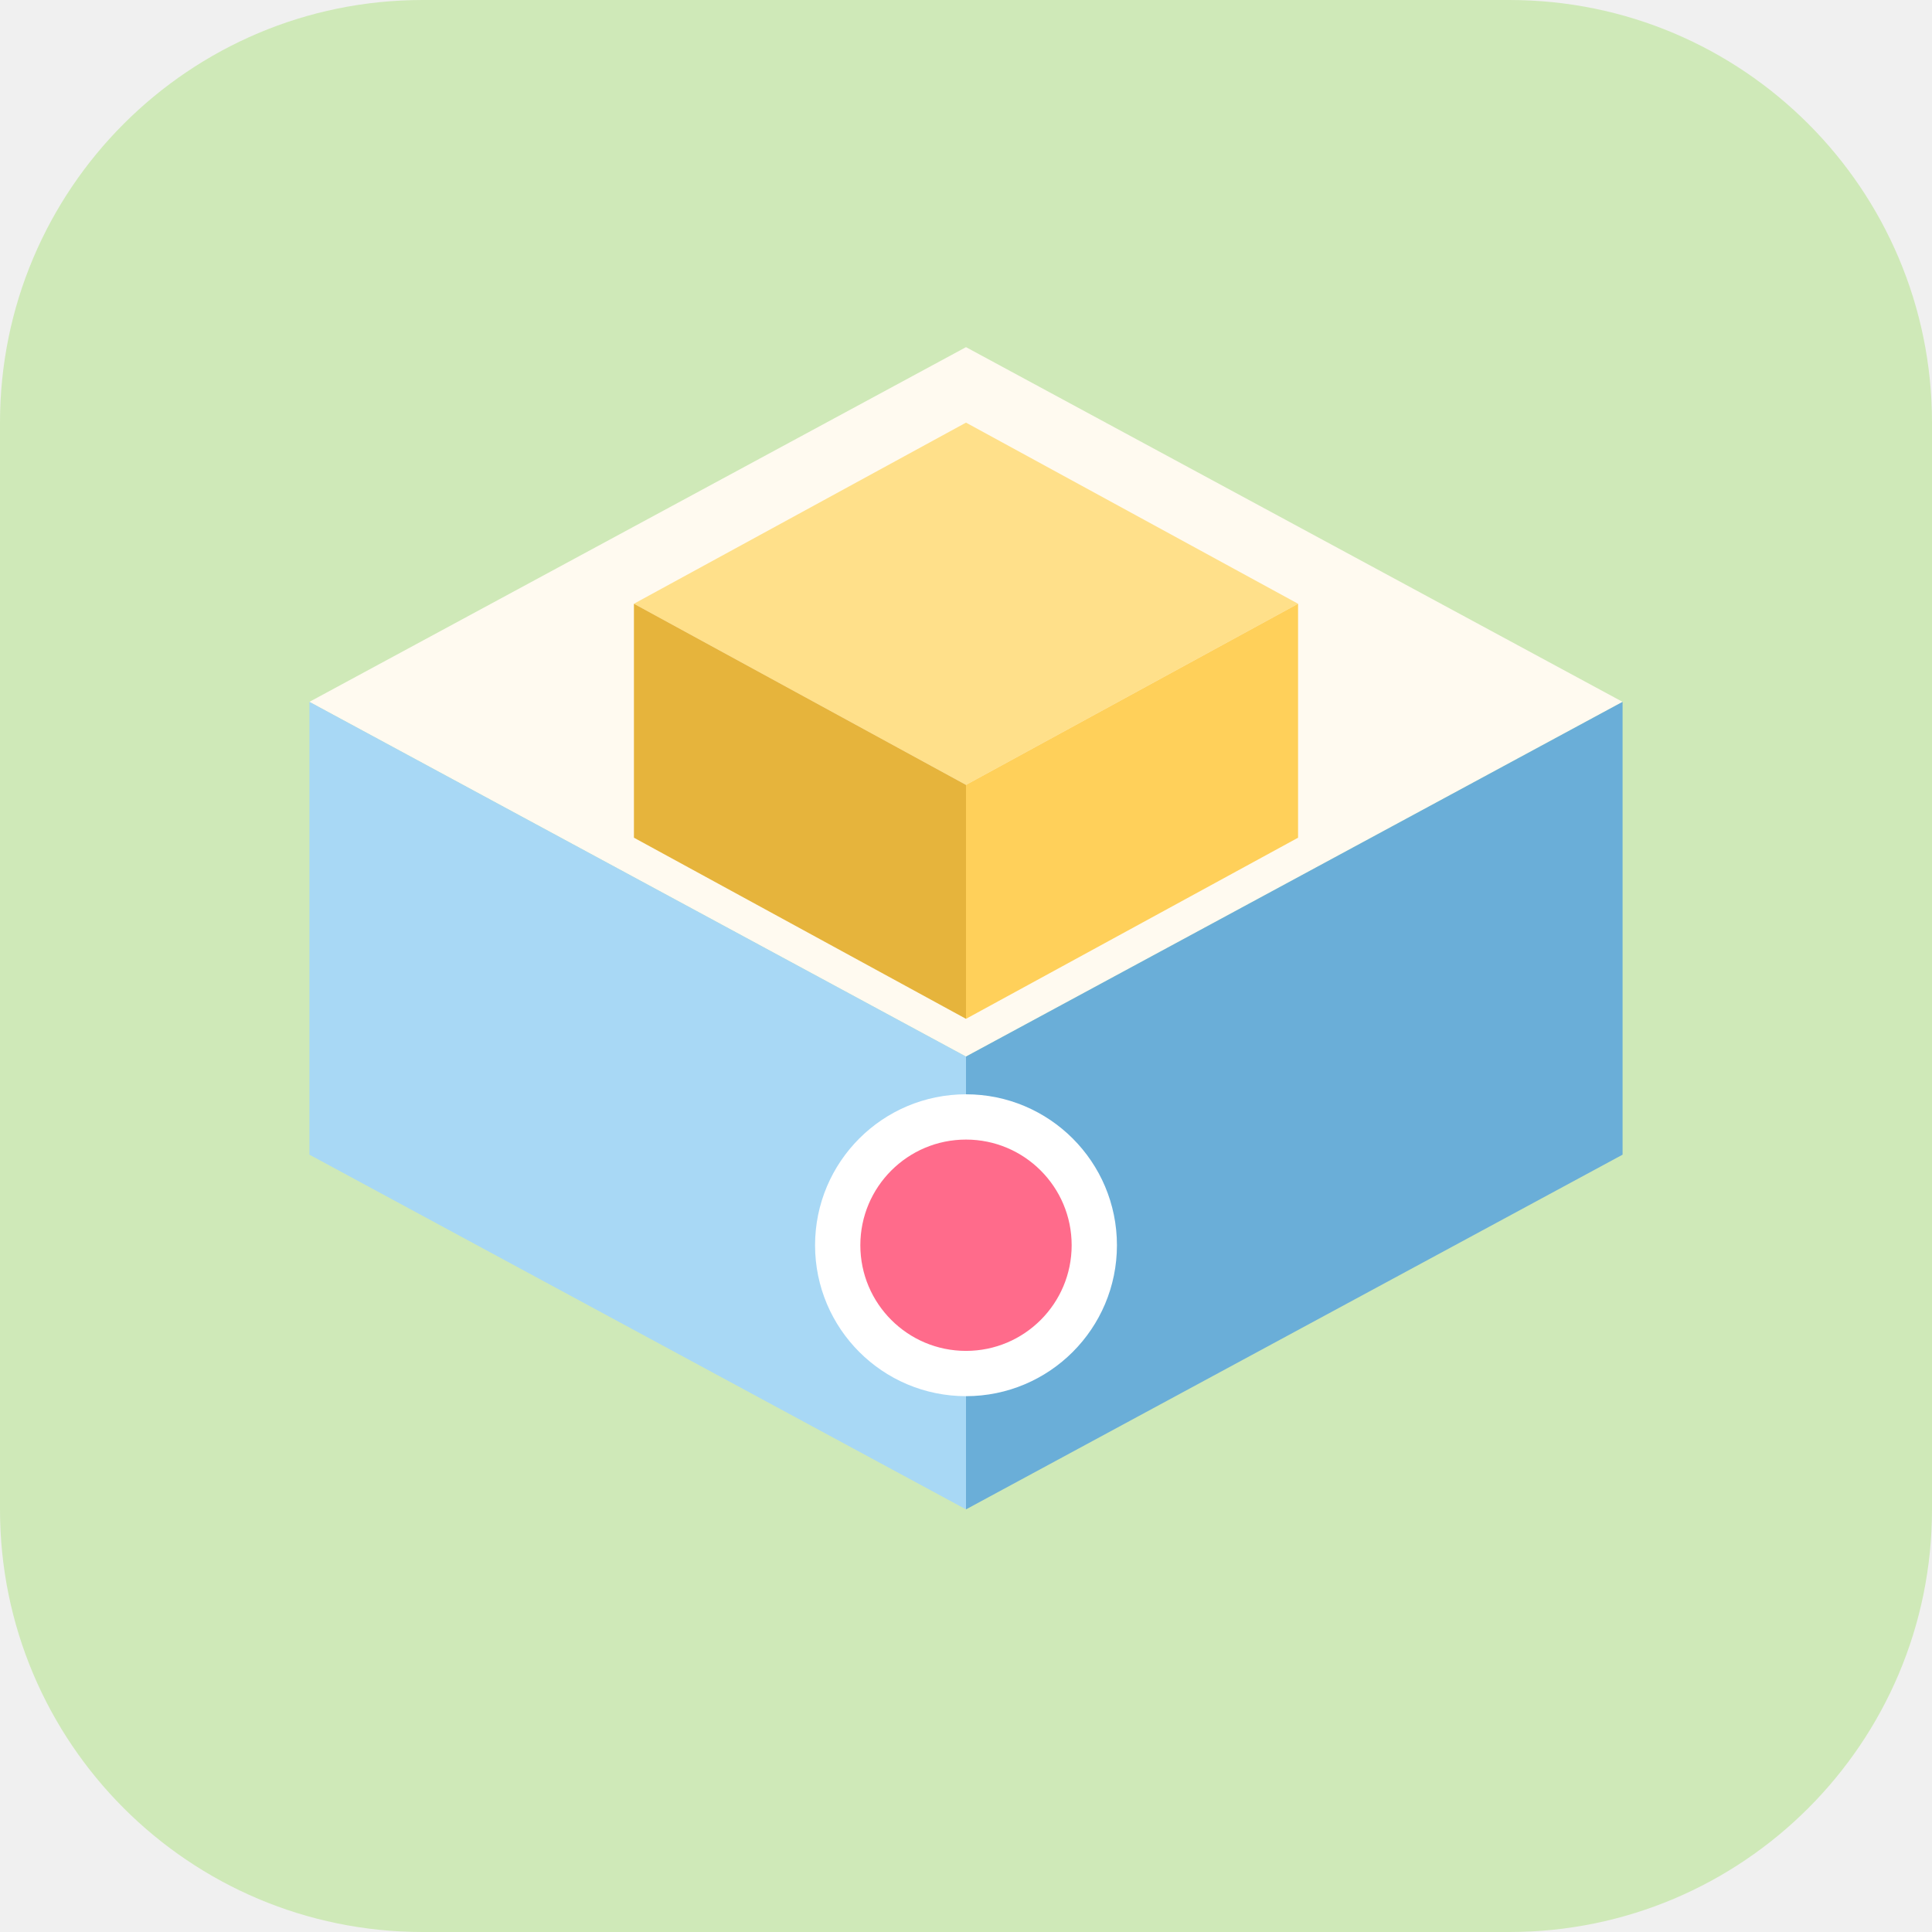
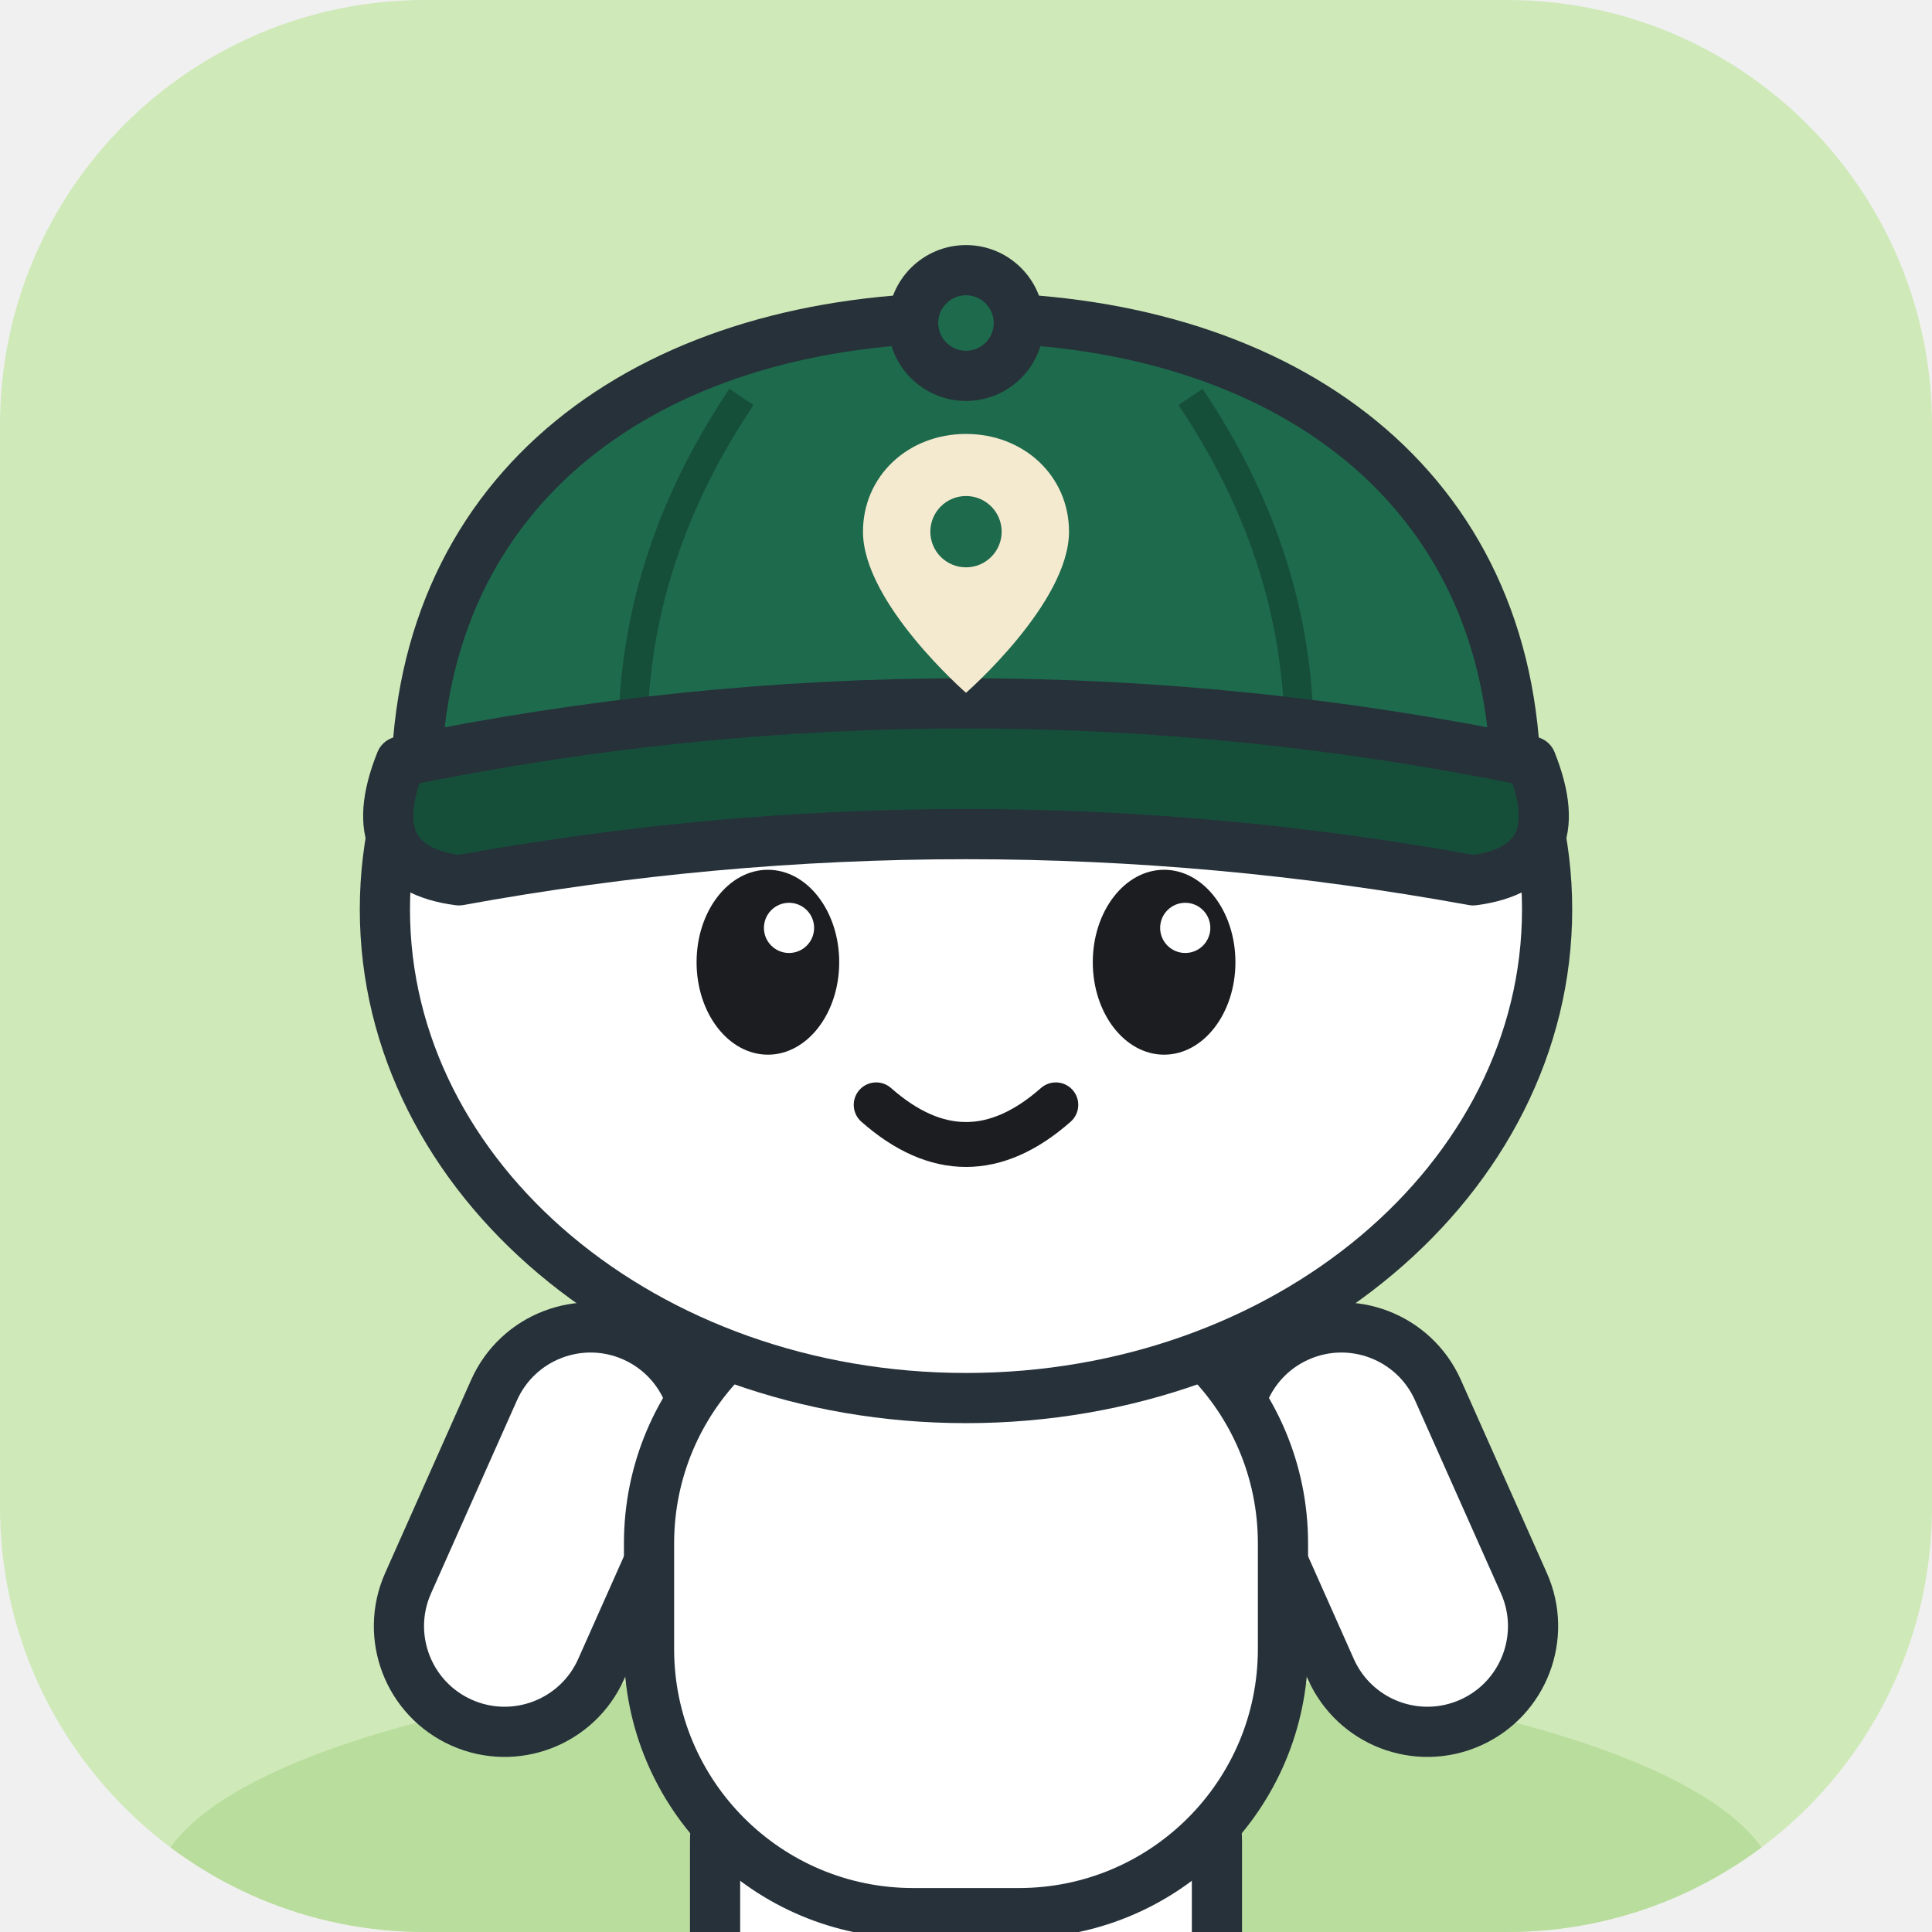
<svg xmlns="http://www.w3.org/2000/svg" viewBox="0 0 512 512">
-   <rect width="512" height="512" rx="112" fill="#cfe9b8" />
-   <path d="M256 92 430 186 256 280 82 186z" fill="#fffaf0" />
-   <path d="M82 186v120l174 94V280z" fill="#a8d8f5" />
-   <path d="M430 186v120l-174 94V280z" fill="#6aaed8" />
-   <path d="M168 160 256 112l88 48-88 48z" fill="#ffe08a" />
-   <path d="M168 160v62l88 48v-62z" fill="#e6b43c" />
-   <path d="M344 160v62l-88 48v-62z" fill="#ffd05a" />
-   <circle cx="256" cy="330" r="34" fill="#ff6b8b" stroke="#fff" stroke-width="12" />
+   <defs>
+     <clipPath id="c">
+       <rect width="512" height="512" rx="112.64" />
+     </clipPath>
+   </defs>
+   <g clip-path="url(#c)">
+     <rect width="512" height="512" fill="#cfe9b8" />
+     <ellipse cx="256" cy="501.76" rx="215.04" ry="61.44" fill="#b9dd9d" />
+     <g transform="translate(32.0 38.0) scale(7)">
+       <g class="stand">
+         <rect x="22.5" y="60" width="8.6" height="19" rx="4.3" fill="#fff" stroke="#26313a" stroke-width="1.9" stroke-linejoin="round" />
+         <rect x="32.9" y="60" width="8.6" height="19" rx="4.3" fill="#fff" stroke="#26313a" stroke-width="1.9" stroke-linejoin="round" />
+         <g class="idle">
+           <g class="arm-l">
+             <rect x="14.6" y="45" width="8" height="16" rx="4" fill="#fff" stroke="#26313a" stroke-width="1.9" stroke-linejoin="round" transform="rotate(24 18.6 47)" />
+           </g>
+           <g class="arm-r">
+             <rect x="41.4" y="45" width="8" height="16" rx="4" fill="#fff" stroke="#26313a" stroke-width="1.9" stroke-linejoin="round" transform="rotate(-24 45.4 47)" />
+           </g>
+           <rect x="20" y="43" width="24" height="24" rx="10" fill="#fff" stroke="#26313a" stroke-width="1.9" stroke-linejoin="round" />
+           <ellipse cx="32" cy="29" rx="22" ry="18.5" fill="#fff" stroke="#26313a" stroke-width="1.9" stroke-linejoin="round" />
+           <g class="eyes">
+             <ellipse cx="24.5" cy="31" rx="2.7" ry="3.5" fill="#1b1d21" />
+             <circle cx="25.3" cy="29.7" r="0.95" fill="#fff" />
+             <ellipse cx="39.5" cy="31" rx="2.7" ry="3.5" fill="#1b1d21" />
+             <circle cx="40.3" cy="29.7" r="0.95" fill="#fff" />
+           </g>
+           <path d="M28.6 36.4Q32 39.4 35.4 36.4" fill="none" stroke="#1b1d21" stroke-width="1.7" stroke-linecap="round" />
+           <path d="M11.2 23.6C11.6 12.6 20.4 6.6 32 6.6S52.4 12.6 52.8 23.6Q32 20.4 11.2 23.6Z" fill="#1e6a4c" stroke="#26313a" stroke-width="1.9" stroke-linejoin="round" />
+           <path d="M23.5 9.6Q19.6 15.4 19.4 21.8M40.5 9.6Q44.4 15.4 44.6 21.8" fill="none" stroke="#164f39" stroke-width="1.1" />
+           <path d="M10.6 23.4Q32 19 53.4 23.4Q55 27.4 51.2 27.9Q32 24.4 12.8 27.9Q9 27.4 10.6 23.4Z" fill="#164f39" stroke="#26313a" stroke-width="1.9" stroke-linejoin="round" />
+           <circle cx="32" cy="6.8" r="2" fill="#1e6a4c" stroke="#26313a" stroke-width="1.9" stroke-linejoin="round" />
+           <path d="M32 11c-2.2 0-3.9 1.6-3.9 3.7 0 2.7 3.9 6.1 3.9 6.1s3.9-3.4 3.9-6.1c0-2.1-1.7-3.7-3.9-3.7z" fill="#f4ead0" />
+           <circle cx="32" cy="14.7" r="1.35" fill="#1e6a4c" />
+         </g>
+       </g>
+     </g>
+   </g>
</svg>
